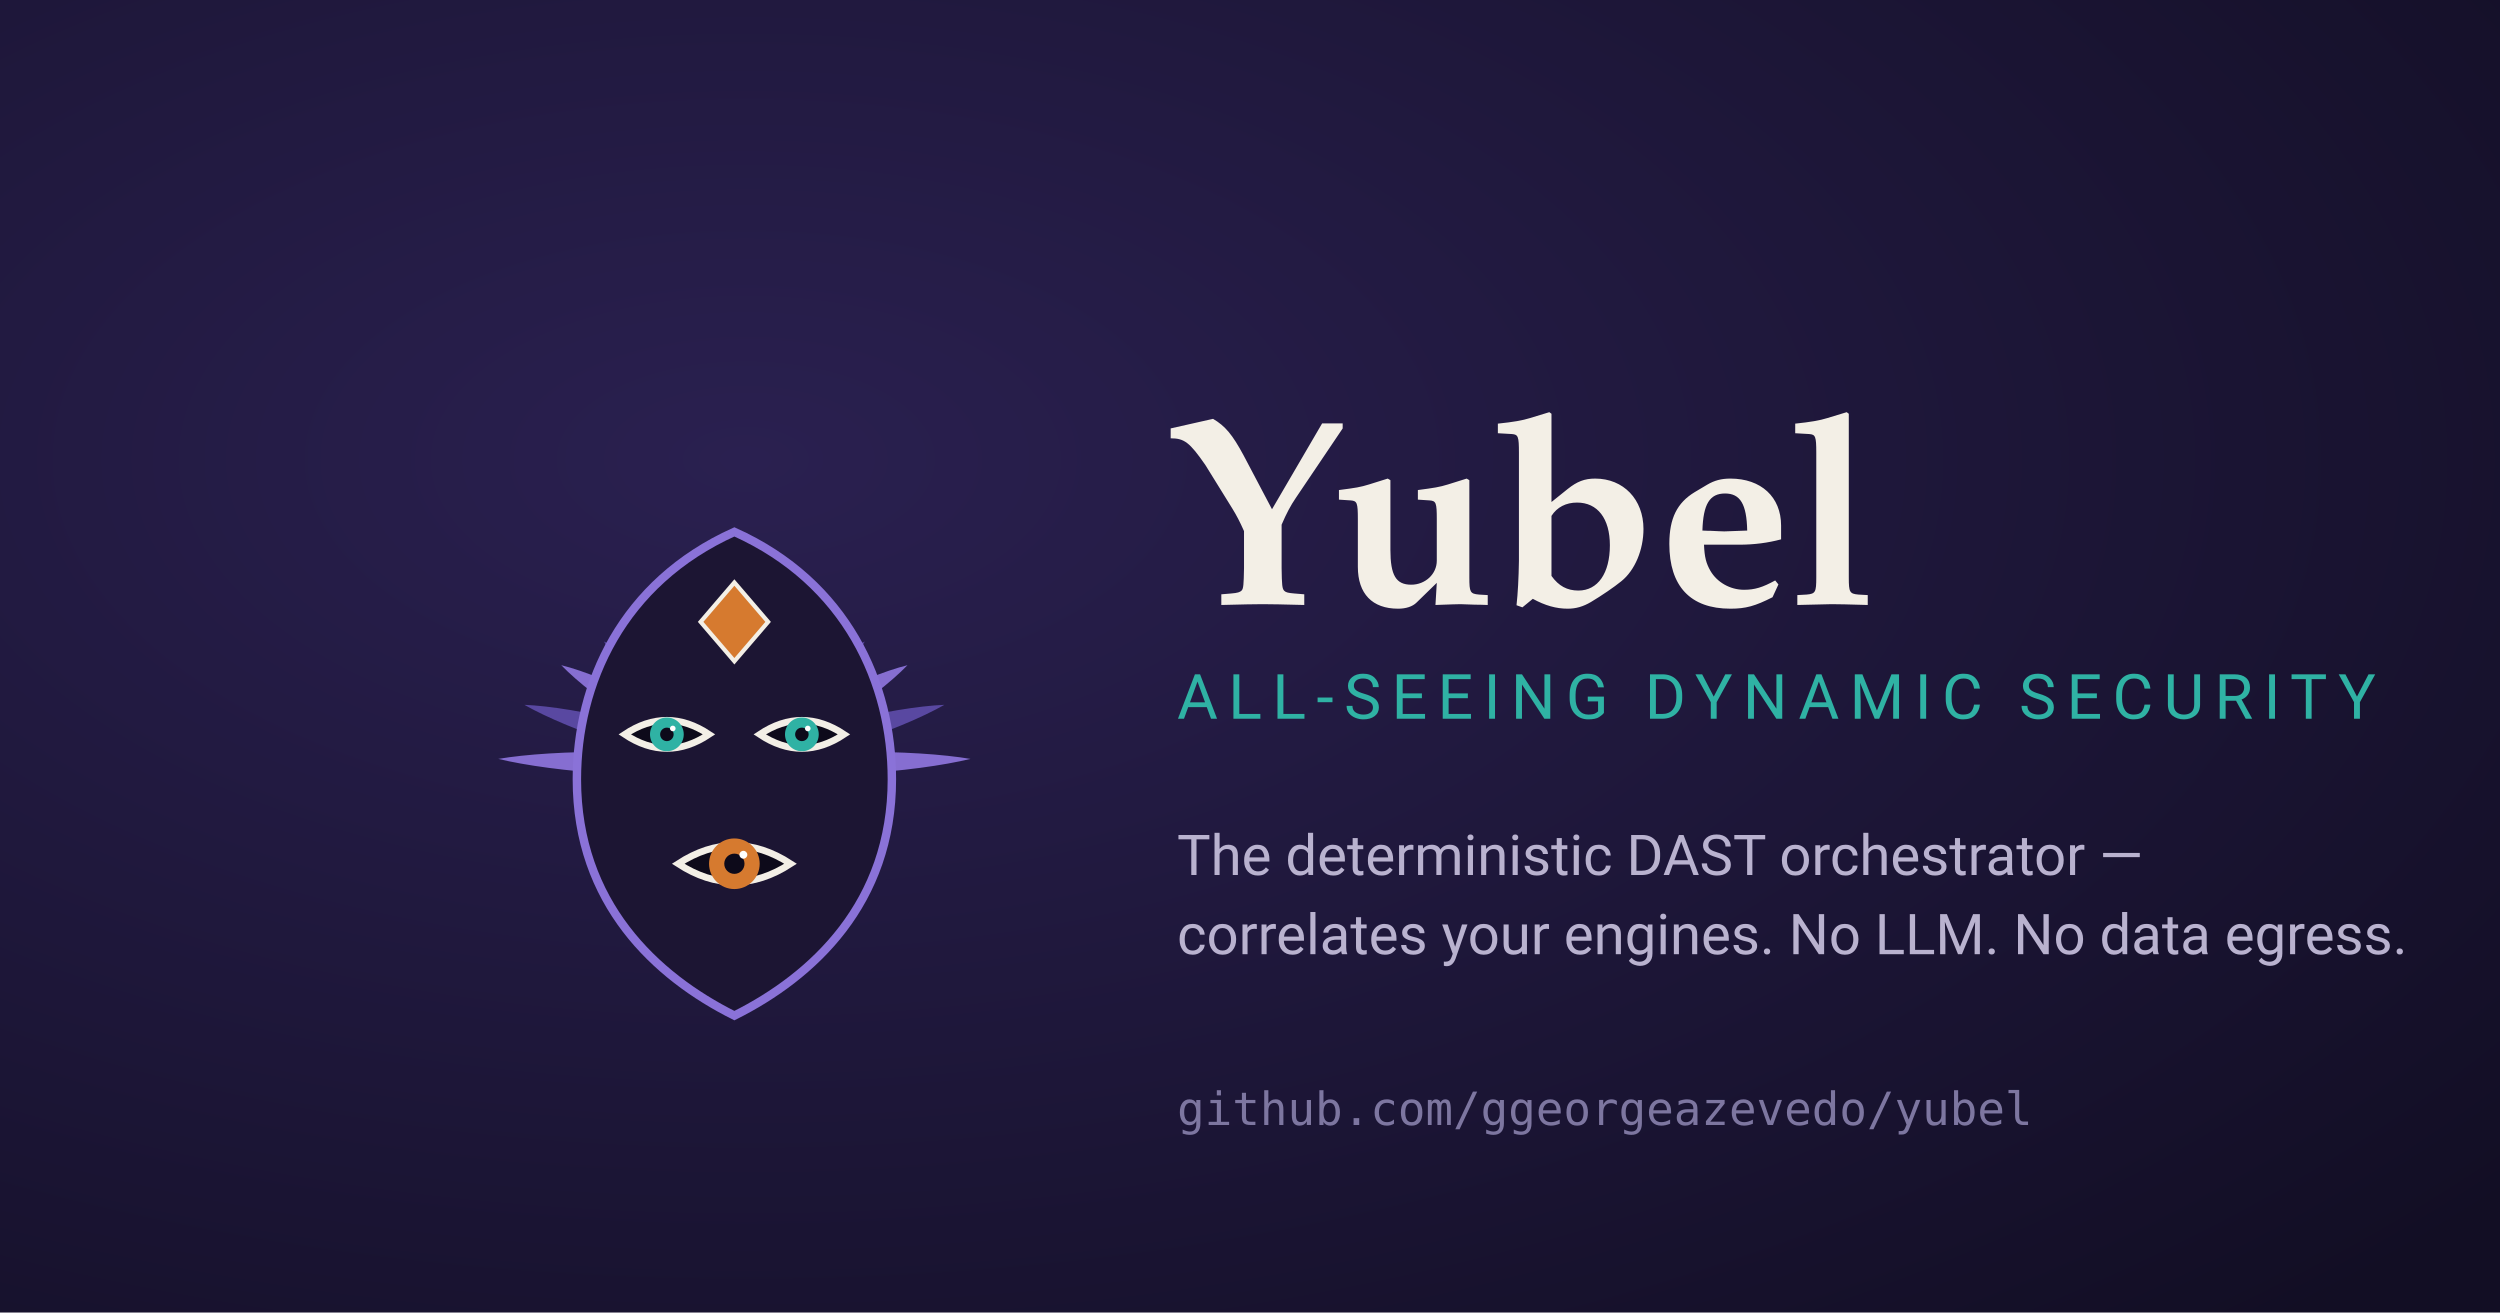
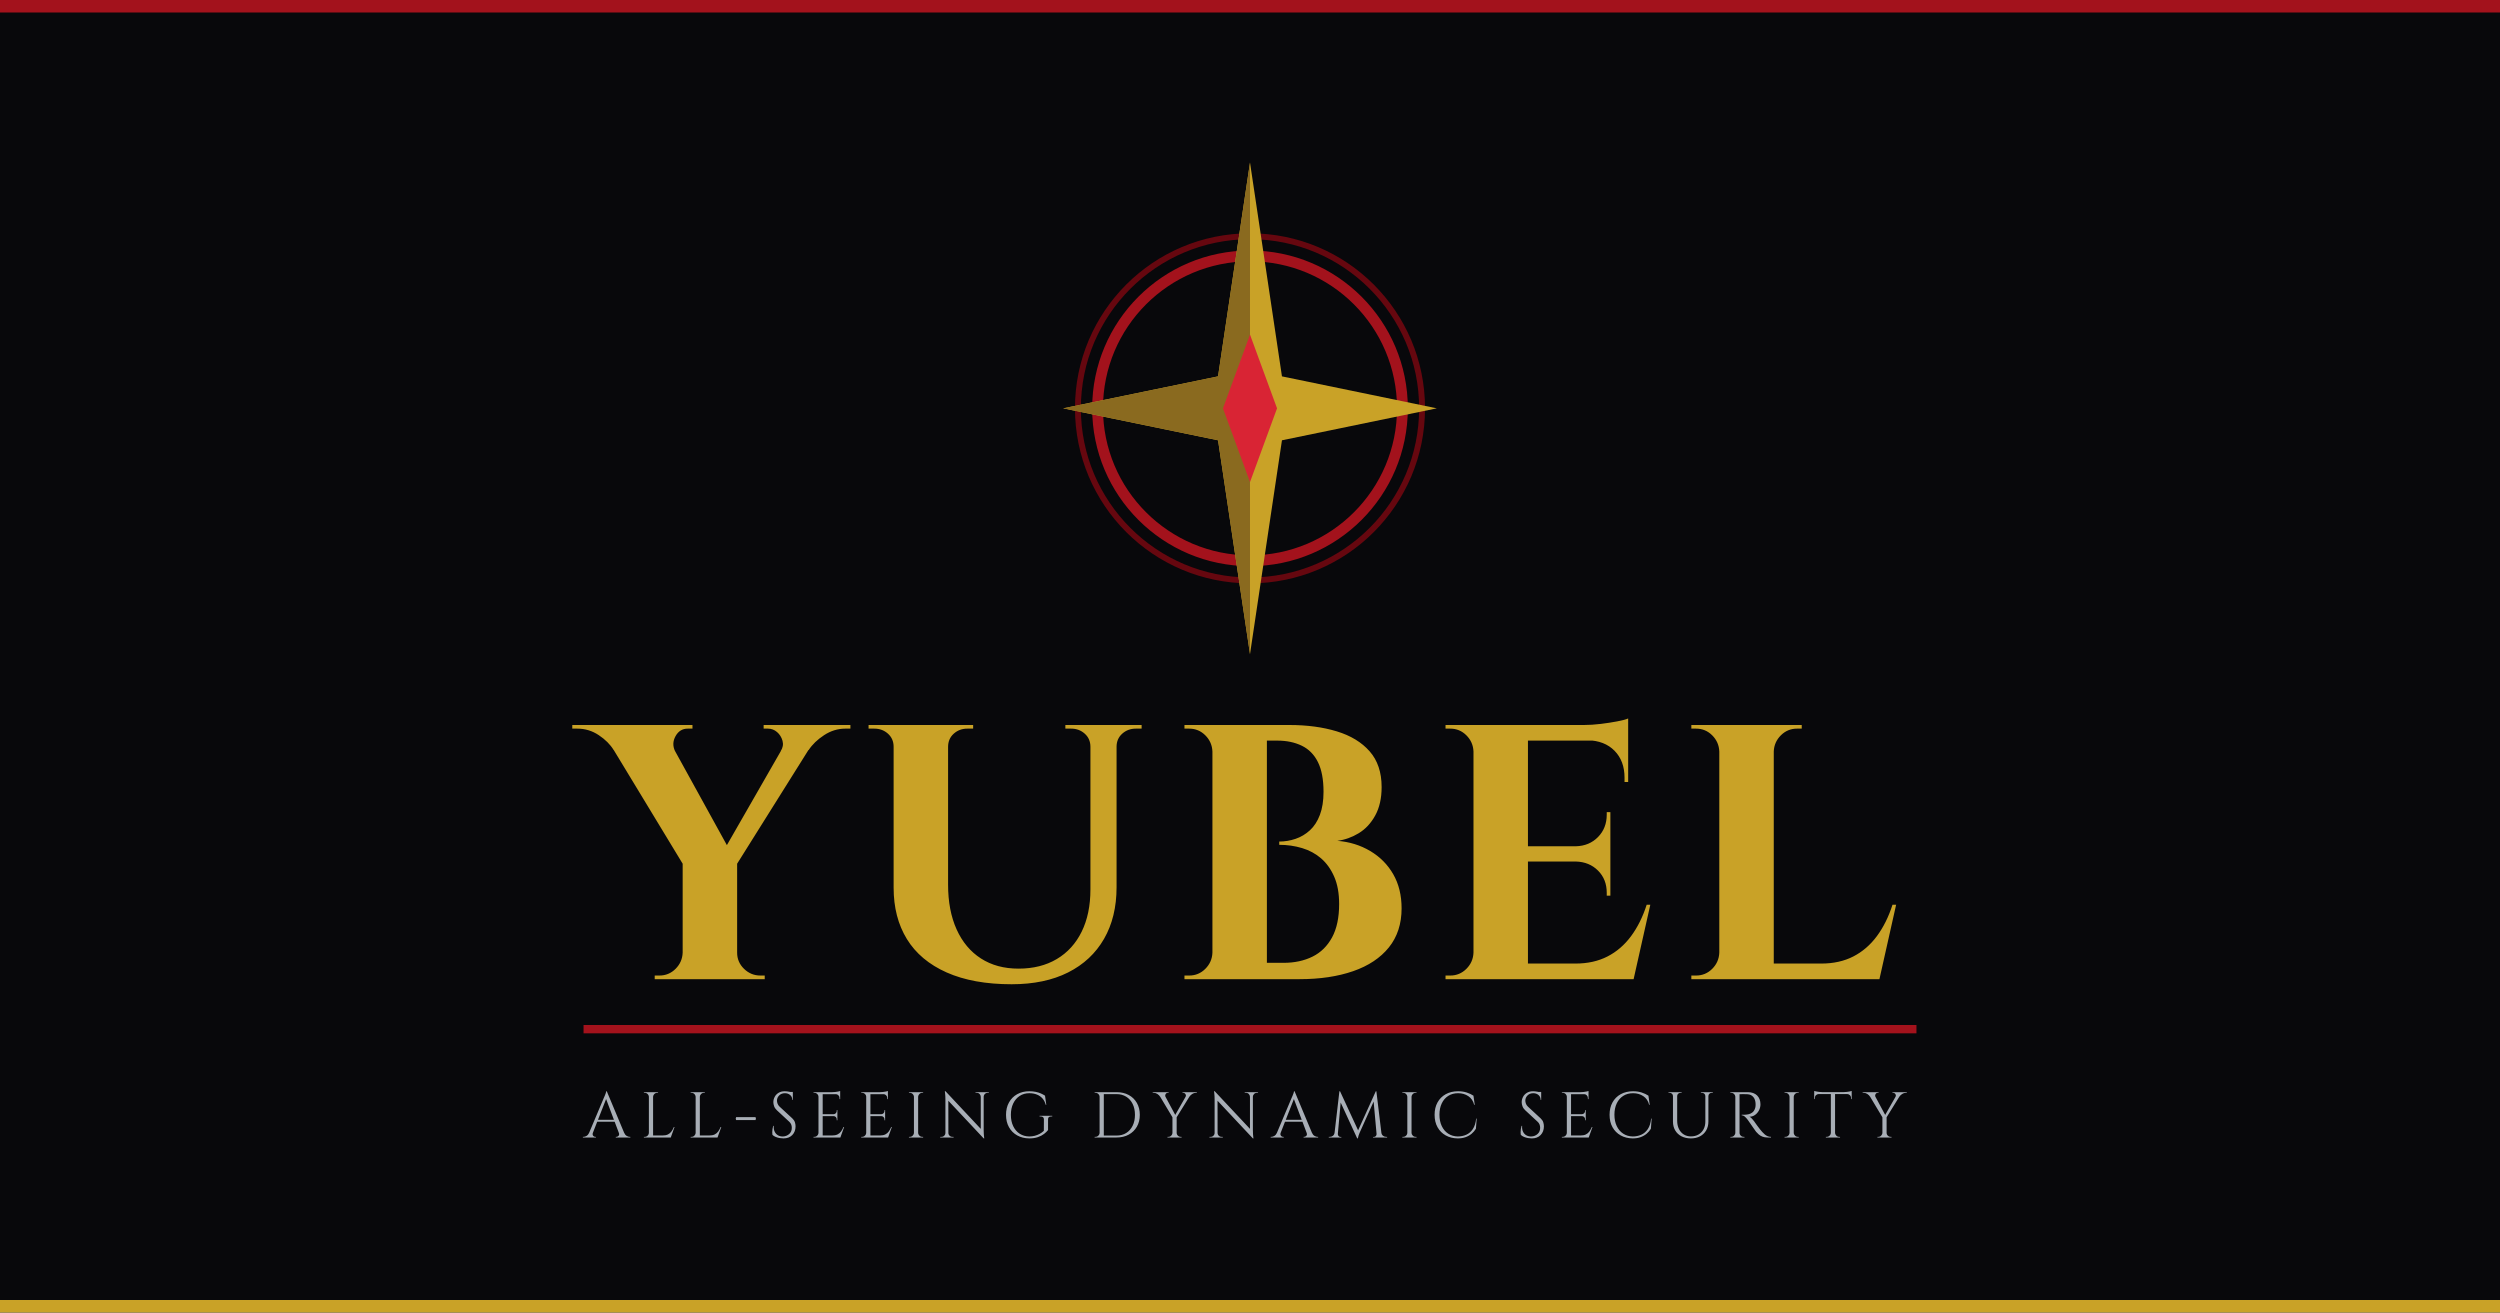
<svg xmlns="http://www.w3.org/2000/svg" viewBox="0 0 1200 630" role="img" aria-label="Yubel">
-   <defs>
-     <radialGradient id="bg" cx="30%" cy="35%" r="90%">
-       <stop offset="0%" stop-color="#2a2050" />
-       <stop offset="100%" stop-color="#120e24" />
-     </radialGradient>
-   </defs>
-   <rect width="1200" height="630" fill="url(#bg)" />
-   <g transform="translate(150,150) scale(1.35)">
-     <g transform="translate(150.0,168.0) rotate(-18.0)">
-       <path d="M0 0 C -9.0 -18.9, -5.4 -43.2, 0 -54.0 C 5.4 -43.2, 9.0 -18.9, 0 0 Z" fill="#5b4aa6" opacity="0.95" />
-     </g>
-     <g transform="translate(152.0,166.8) rotate(-32.0)">
-       <path d="M0 0 C -8.5 -21.7, -5.1 -49.6, 0 -62.0 C 5.1 -49.6, 8.5 -21.7, 0 0 Z" fill="#8a72d8" opacity="0.95" />
-     </g>
-     <g transform="translate(154.0,165.6) rotate(-46.0)">
-       <path d="M0 0 C -8.0 -24.5, -4.8 -56.0, 0 -70.0 C 4.8 -56.0, 8.0 -24.5, 0 0 Z" fill="#5b4aa6" opacity="0.95" />
-     </g>
-     <g transform="translate(156.0,164.4) rotate(-60.0)">
-       <path d="M0 0 C -7.5 -27.3, -4.5 -62.4, 0 -78.0 C 4.5 -62.4, 7.5 -27.3, 0 0 Z" fill="#8a72d8" opacity="0.95" />
-     </g>
-     <g transform="translate(158.0,163.2) rotate(-74.0)">
-       <path d="M0 0 C -7.0 -30.1, -4.2 -68.8, 0 -86.0 C 4.2 -68.8, 7.0 -30.1, 0 0 Z" fill="#5b4aa6" opacity="0.95" />
-     </g>
-     <g transform="translate(160.0,162.0) rotate(-88.0)">
-       <path d="M0 0 C -6.5 -32.9, -3.9 -75.2, 0 -94.0 C 3.9 -75.2, 6.5 -32.9, 0 0 Z" fill="#8a72d8" opacity="0.95" />
-     </g>
-     <g transform="translate(150.0,168.0) rotate(18.0)">
-       <path d="M0 0 C -9.0 -18.9, -5.4 -43.2, 0 -54.0 C 5.4 -43.2, 9.0 -18.9, 0 0 Z" fill="#5b4aa6" opacity="0.95" />
-     </g>
-     <g transform="translate(148.0,166.8) rotate(32.0)">
-       <path d="M0 0 C -8.5 -21.7, -5.1 -49.6, 0 -62.0 C 5.1 -49.6, 8.5 -21.7, 0 0 Z" fill="#8a72d8" opacity="0.95" />
-     </g>
-     <g transform="translate(146.0,165.6) rotate(46.0)">
-       <path d="M0 0 C -8.0 -24.5, -4.8 -56.0, 0 -70.0 C 4.8 -56.0, 8.0 -24.5, 0 0 Z" fill="#5b4aa6" opacity="0.95" />
-     </g>
-     <g transform="translate(144.0,164.4) rotate(60.0)">
-       <path d="M0 0 C -7.5 -27.3, -4.5 -62.4, 0 -78.0 C 4.5 -62.4, 7.5 -27.3, 0 0 Z" fill="#8a72d8" opacity="0.95" />
-     </g>
-     <g transform="translate(142.0,163.2) rotate(74.0)">
-       <path d="M0 0 C -7.0 -30.1, -4.2 -68.8, 0 -86.0 C 4.2 -68.8, 7.0 -30.1, 0 0 Z" fill="#5b4aa6" opacity="0.95" />
-     </g>
-     <g transform="translate(140.0,162.0) rotate(88.0)">
-       <path d="M0 0 C -6.5 -32.9, -3.9 -75.2, 0 -94.0 C 3.9 -75.2, 6.5 -32.9, 0 0 Z" fill="#8a72d8" opacity="0.95" />
-     </g>
-     <path d="M150 78 C 190 96, 206 132, 206 166 C 206 210, 178 236, 150 250 C 122 236, 94 210, 94 166 C 94 132, 110 96, 150 78 Z" fill="#1c1533" stroke="#8a72d8" stroke-width="3" />
-     <path d="M150 96 l12 14 -12 14 -12 -14 Z" fill="#d67a2f" stroke="#f3efe6" stroke-width="1.5" />
-     <path d="M111.0 150.0 Q126.0 140.0 141.0 150.0 Q126.0 160.0 111.0 150.0 Z" fill="#0d0a1a" stroke="#f3efe6" stroke-width="2.4" />
-     <circle cx="126.0" cy="150.0" r="6.0" fill="#2fb2a4" />
-     <circle cx="126.0" cy="150.0" r="2.4" fill="#0d0a1a" />
-     <circle cx="128.1" cy="147.9" r="1.0" fill="#fff" />
-     <path d="M159.0 150.0 Q174.0 140.0 189.0 150.0 Q174.0 160.0 159.0 150.0 Z" fill="#0d0a1a" stroke="#f3efe6" stroke-width="2.4" />
-     <circle cx="174.0" cy="150.0" r="6.0" fill="#2fb2a4" />
-     <circle cx="174.0" cy="150.0" r="2.4" fill="#0d0a1a" />
-     <circle cx="176.1" cy="147.9" r="1.0" fill="#fff" />
-     <path d="M130.0 196.0 Q150.0 183.0 170.0 196.0 Q150.0 209.0 130.0 196.0 Z" fill="#0d0a1a" stroke="#f3efe6" stroke-width="2.4" />
-     <circle cx="150.0" cy="196.0" r="9.0" fill="#d67a2f" />
-     <circle cx="150.0" cy="196.0" r="3.6" fill="#0d0a1a" />
-     <circle cx="153.2" cy="192.8" r="1.4" fill="#fff" />
+   <rect width="1200" height="630" fill="#08080b" />
+   <rect x="0" y="0" width="1200" height="6" fill="#a3121c" />
+   <rect x="0" y="624" width="1200" height="6" fill="#c9a227" />
+   <circle cx="600" cy="196" r="73.16" fill="none" stroke="#a3121c" stroke-width="5.19" />
+   <circle cx="600" cy="196" r="82.60" fill="none" stroke="#66070f" stroke-width="2.83" />
+   <path d="M600 78.0 L615.34 180.66 L689.68 196 L615.34 211.34 L600 314.0 L584.66 211.34 L510.32 196 L584.66 180.66 Z" fill="#c9a227" />
+   <path d="M600 78.0 L584.66 180.66 L510.32 196 L584.66 211.34 L600 314.0 Z" fill="#8a6a1f" />
+   <path d="M600 160.6 L612.98 196 L600 231.4 L587.02 196 Z" fill="#d92434" />
+   <g transform="translate(280.0986,470) scale(0.174286)">
+     <path d="M213.0 -699 418.0 -327 276.0 -313 42.0 -699ZM423.0 -322V0H273.0V-322ZM584.0 -699H662.0L413.0 -302L362.0 -312ZM543.0 -628Q552.0 -642 548.0 -656.5Q544.0 -671 533.0 -680.5Q522.0 -690 508.0 -690Q508.0 -690 502.0 -690.0Q496.0 -690 496.0 -690V-700H735.0V-690H721.0Q690.0 -690 662.5 -672.0Q635.0 -654 620.0 -631ZM252.0 -628 83.0 -631Q69.0 -654 42.0 -672.0Q15.0 -690 -17.0 -690H-31.0V-700H300.0V-690Q300.0 -690 293.5 -690.0Q287.0 -690 287.0 -690Q265.0 -690 253.5 -669.5Q242.0 -649 252.0 -628ZM276.0 -73V0H196.0V-10Q196.0 -10 202.0 -10.0Q208.0 -10 209.0 -10Q235.0 -10 253.5 -28.5Q272.0 -47 273.0 -73ZM420.0 -73H423.0Q423.0 -47 442.0 -28.5Q461.0 -10 487.0 -10Q487.0 -10 493.0 -10.0Q499.0 -10 499.0 -10V0H420.0ZM1004.0 -700V-260Q1004.0 -189 1027.5 -137.0Q1051.0 -85 1094.5 -57.0Q1138.0 -29 1198.0 -29Q1259.0 -29 1303.5 -55.5Q1348.0 -82 1372.0 -131.0Q1396.0 -180 1396.0 -247V-700H1468.0V-253Q1468.0 -171 1433.5 -111.0Q1399.0 -51 1334.5 -18.5Q1270.0 14 1179.0 14Q1073.0 14 1000.0 -18.5Q927.0 -51 890.5 -110.5Q854.0 -170 854.0 -252V-700ZM857.0 -700V-640H854.0Q854.0 -662 838.5 -676.0Q823.0 -690 801.0 -690Q801.0 -690 793.0 -690.0Q785.0 -690 785.0 -690V-700ZM1073.0 -700V-690Q1073.0 -690 1065.0 -690.0Q1057.0 -690 1057.0 -690Q1035.0 -690 1019.5 -676.0Q1004.0 -662 1004.0 -640H1002.0V-700ZM1399.0 -700V-640H1396.0Q1396.0 -662 1380.5 -676.0Q1365.0 -690 1343.0 -690Q1343.0 -690 1335.0 -690.0Q1327.0 -690 1327.0 -690V-700ZM1537.0 -700V-690Q1537.0 -690 1529.0 -690.0Q1521.0 -690 1521.0 -690Q1499.0 -690 1483.5 -676.0Q1468.0 -662 1468.0 -640H1466.0V-700ZM1771.0 -700H1944.0Q2017.0 -700 2074.5 -682.5Q2132.0 -665 2165.0 -627.5Q2198.0 -590 2198.0 -529Q2198.0 -483 2180.5 -451.0Q2163.0 -419 2135.0 -402.0Q2107.0 -385 2076.0 -381Q2126.0 -377 2166.5 -353.0Q2207.0 -329 2230.0 -289.0Q2253.0 -249 2253.0 -195Q2253.0 -131 2218.0 -87.5Q2183.0 -44 2119.5 -22.0Q2056.0 0 1972.0 0H1873.0Q1873.0 0 1873.5 -11.5Q1874.0 -23 1874.0 -34.0Q1874.0 -45 1874.0 -45H1928.0Q1973.0 -45 2007.5 -62.0Q2042.0 -79 2061.5 -115.0Q2081.0 -151 2081.0 -207Q2081.0 -251 2067.5 -282.0Q2054.0 -313 2031.5 -332.5Q2009.0 -352 1979.0 -361.0Q1949.0 -370 1916.0 -370V-379Q1939.0 -379 1961.0 -386.5Q1983.0 -394 2000.5 -410.0Q2018.0 -426 2028.0 -452.5Q2038.0 -479 2038.0 -516Q2038.0 -567 2022.5 -598.0Q2007.0 -629 1978.0 -643.0Q1949.0 -657 1911.0 -657H1781.0Q1781.0 -658 1778.5 -668.5Q1776.0 -679 1773.5 -689.5Q1771.0 -700 1771.0 -700ZM1882.0 -700V0H1732.0V-700ZM1735.0 -73V0H1655.0V-10Q1657.0 -10 1662.0 -10.0Q1667.0 -10 1668.0 -10Q1694.0 -10 1712.5 -28.5Q1731.0 -47 1732.0 -73ZM1735.0 -627H1732.0Q1731.0 -653 1712.5 -671.5Q1694.0 -690 1668.0 -690Q1667.0 -690 1662.0 -690.0Q1657.0 -690 1655.0 -690V-700H1735.0ZM2601.0 -700V0H2451.0V-700ZM2865.0 -43 2889.0 0H2598.0V-43ZM2828.0 -366V-324H2598.0V-366ZM2877.0 -700V-657H2598.0V-700ZM2938.0 -205 2892.0 0H2696.0L2732.0 -43Q2782.0 -43 2820.0 -62.5Q2858.0 -82 2885.0 -118.5Q2912.0 -155 2928.0 -205ZM2828.0 -326V-230H2818.0V-238Q2818.0 -275 2794.0 -299.0Q2770.0 -323 2733.0 -324V-326ZM2828.0 -460V-364H2733.0V-366Q2770.0 -367 2794.0 -391.5Q2818.0 -416 2818.0 -453V-460ZM2877.0 -660V-543H2867.0V-555Q2867.0 -601 2839.5 -629.0Q2812.0 -657 2765.0 -658V-660ZM2877.0 -718V-689L2755.0 -700Q2777.0 -700 2801.5 -703.0Q2826.0 -706 2847.0 -710.0Q2868.0 -714 2877.0 -718ZM2454.0 -73V0H2374.0V-10Q2374.0 -10 2380.5 -10.0Q2387.0 -10 2387.0 -10Q2413.0 -10 2431.5 -28.5Q2450.0 -47 2451.0 -73ZM2454.0 -627H2451.0Q2450.0 -653 2431.5 -671.5Q2413.0 -690 2387.0 -690Q2387.0 -690 2380.5 -690.0Q2374.0 -690 2374.0 -690V-700H2454.0ZM3278.0 -700V0H3128.0V-700ZM3542.0 -43 3566.0 0H3275.0V-43ZM3615.0 -205 3569.0 0H3373.0L3409.0 -43Q3459.0 -43 3497.0 -62.5Q3535.0 -82 3562.0 -118.5Q3589.0 -155 3605.0 -205ZM3131.0 -73V0H3051.0V-10Q3051.0 -10 3057.5 -10.0Q3064.0 -10 3064.0 -10Q3090.0 -10 3108.5 -28.5Q3127.0 -47 3128.0 -73ZM3131.0 -627H3128.0Q3127.0 -653 3108.5 -671.5Q3090.0 -690 3064.0 -690Q3064.0 -690 3057.5 -690.0Q3051.0 -690 3051.0 -690V-700H3131.0ZM3275.0 -627V-700H3355.0V-690Q3354.0 -690 3348.0 -690.0Q3342.0 -690 3342.0 -690Q3316.0 -690 3297.5 -671.5Q3279.0 -653 3278.0 -627Z" fill="#c9a227" />
  </g>
-   <text x="560" y="290" font-family="Iowan Old Style, Palatino, Georgia, serif" font-size="128" font-weight="700" fill="#f3efe6">Yubel</text>
-   <text x="565" y="345" font-family="-apple-system,Segoe UI,Roboto,sans-serif" font-size="30" letter-spacing="5" fill="#2fb2a4">ALL-SEEING DYNAMIC SECURITY</text>
-   <text x="565" y="420" font-family="-apple-system,Segoe UI,Roboto,sans-serif" font-size="27" fill="#b9b2cf">The deterministic DAST orchestrator —</text>
-   <text x="565" y="458" font-family="-apple-system,Segoe UI,Roboto,sans-serif" font-size="27" fill="#b9b2cf">correlates your engines. No LLM. No data egress.</text>
-   <text x="565" y="540" font-family="ui-monospace,Menlo,monospace" font-size="22" fill="#7d76a0">github.com/ggeorgeazevedo/yubel</text>
+   <rect x="280.1" y="492" width="639.8" height="4" fill="#a3121c" />
+   <g transform="translate(280.0986,546) scale(0.031084)">
+     <path d="M359.0 -714 655.0 -6H570.0L339.0 -619ZM144.0 -73Q137.0 -53 142.0 -39.0Q147.0 -25 158.5 -17.5Q170.0 -10 182.0 -10H191.0V0H-10.0V-10Q-10.0 -10 -5.5 -10.0Q-1.0 -10 -1.0 -10Q22.0 -10 46.5 -24.5Q71.0 -39 87.0 -73ZM359.0 -714 368.0 -644 117.0 -3H57.0L313.0 -611Q313.0 -611 318.5 -623.5Q324.0 -636 331.5 -654.0Q339.0 -672 344.5 -689.0Q350.0 -706 350.0 -714ZM500.0 -273V-243H187.0V-273ZM545.0 -73H627.0Q642.0 -39 667.0 -24.5Q692.0 -10 715.0 -10Q715.0 -10 719.0 -10.0Q723.0 -10 723.0 -10V0H498.0V-10H507.0Q526.0 -10 541.0 -26.5Q556.0 -43 545.0 -73ZM1074.0 -700V0H1009.0V-700ZM1344.0 -31V0H1071.0V-31ZM1405.0 -162 1347.0 0H1181.0L1217.0 -31Q1270.0 -31 1303.5 -47.5Q1337.0 -64 1358.0 -94.0Q1379.0 -124 1395.0 -162ZM1012.0 -73V0H932.0V-10Q932.0 -10 938.5 -10.0Q945.0 -10 945.0 -10Q971.0 -10 989.5 -28.5Q1008.0 -47 1009.0 -73ZM1012.0 -627H1009.0Q1008.0 -653 989.5 -671.5Q971.0 -690 945.0 -690Q945.0 -690 938.5 -690.0Q932.0 -690 932.0 -690V-700H1012.0ZM1071.0 -627V-700H1151.0V-690Q1150.0 -690 1144.0 -690.0Q1138.0 -690 1138.0 -690Q1112.0 -690 1093.5 -671.5Q1075.0 -653 1074.0 -627ZM1796.0 -700V0H1731.0V-700ZM2066.0 -31V0H1793.0V-31ZM2127.0 -162 2069.0 0H1903.0L1939.0 -31Q1992.0 -31 2025.5 -47.5Q2059.0 -64 2080.0 -94.0Q2101.0 -124 2117.0 -162ZM1734.0 -73V0H1654.0V-10Q1654.0 -10 1660.5 -10.0Q1667.0 -10 1667.0 -10Q1693.0 -10 1711.5 -28.5Q1730.0 -47 1731.0 -73ZM1734.0 -627H1731.0Q1730.0 -653 1711.5 -671.5Q1693.0 -690 1667.0 -690Q1667.0 -690 1660.5 -690.0Q1654.0 -690 1654.0 -690V-700H1734.0ZM1793.0 -627V-700H1873.0V-690Q1872.0 -690 1866.0 -690.0Q1860.0 -690 1860.0 -690Q1834.0 -690 1815.5 -671.5Q1797.0 -653 1796.0 -627ZM2356.0 -314H2656.0L2662.0 -292L2656.0 -269H2356.0L2350.0 -292ZM3107.0 -714Q3123.0 -714 3141.5 -712.0Q3160.0 -710 3177.5 -706.5Q3195.0 -703 3209.5 -699.5Q3224.0 -696 3232.0 -692V-581H3223.0Q3223.0 -629 3190.0 -656.5Q3157.0 -684 3110.0 -684Q3055.0 -684 3021.0 -649.5Q2987.0 -615 2987.0 -569Q2987.0 -550 2995.5 -524.5Q3004.0 -499 3027.0 -477L3224.0 -295Q3254.0 -267 3264.0 -235.0Q3274.0 -203 3274.0 -173Q3274.0 -90 3223.5 -38.0Q3173.0 14 3087.0 14Q3063.0 14 3030.5 9.0Q2998.0 4 2967.5 -8.5Q2937.0 -21 2917.0 -41Q2914.0 -57 2914.0 -81.0Q2914.0 -105 2918.0 -131.5Q2922.0 -158 2929.0 -180H2938.0Q2933.0 -129 2951.0 -91.0Q2969.0 -53 3003.5 -33.5Q3038.0 -14 3082.0 -16Q3137.0 -19 3176.5 -54.5Q3216.0 -90 3216.0 -150Q3216.0 -179 3206.0 -202.5Q3196.0 -226 3177.0 -243L2985.0 -421Q2955.0 -449 2943.0 -482.5Q2931.0 -516 2931.0 -545Q2931.0 -587 2951.0 -626.0Q2971.0 -665 3010.5 -689.5Q3050.0 -714 3107.0 -714ZM3232.0 -704V-683H3156.0V-704ZM3693.0 -700V0H3628.0V-700ZM3963.0 -31V0H3690.0V-31ZM3920.0 -360V-330H3690.0V-360ZM3963.0 -700V-669H3690.0V-700ZM4024.0 -162 3966.0 0H3800.0L3836.0 -31Q3889.0 -31 3922.5 -47.5Q3956.0 -64 3977.0 -94.0Q3998.0 -124 4014.0 -162ZM3920.0 -332V-266H3910.0V-281Q3910.0 -301 3896.0 -315.5Q3882.0 -330 3862.0 -330V-332ZM3920.0 -424V-358H3862.0V-360Q3882.0 -361 3896.0 -375.5Q3910.0 -390 3910.0 -410V-424ZM3963.0 -672V-592H3953.0V-610Q3953.0 -634 3936.0 -651.5Q3919.0 -669 3894.0 -670V-672ZM3963.0 -718V-689L3841.0 -700Q3863.0 -700 3887.5 -703.0Q3912.0 -706 3933.0 -710.0Q3954.0 -714 3963.0 -718ZM3631.0 -73V0H3551.0V-10Q3551.0 -10 3557.5 -10.0Q3564.0 -10 3564.0 -10Q3590.0 -10 3608.5 -28.5Q3627.0 -47 3628.0 -73ZM3631.0 -627H3628.0Q3628.0 -653 3609.0 -671.5Q3590.0 -690 3564.0 -690Q3564.0 -690 3558.0 -690.0Q3552.0 -690 3552.0 -690L3551.0 -700H3631.0ZM4430.0 -700V0H4365.0V-700ZM4700.0 -31V0H4427.0V-31ZM4657.0 -360V-330H4427.0V-360ZM4700.0 -700V-669H4427.0V-700ZM4761.0 -162 4703.0 0H4537.0L4573.0 -31Q4626.0 -31 4659.5 -47.5Q4693.0 -64 4714.0 -94.0Q4735.0 -124 4751.0 -162ZM4657.0 -332V-266H4647.0V-281Q4647.0 -301 4633.0 -315.5Q4619.0 -330 4599.0 -330V-332ZM4657.0 -424V-358H4599.0V-360Q4619.0 -361 4633.0 -375.5Q4647.0 -390 4647.0 -410V-424ZM4700.0 -672V-592H4690.0V-610Q4690.0 -634 4673.0 -651.5Q4656.0 -669 4631.0 -670V-672ZM4700.0 -718V-689L4578.0 -700Q4600.0 -700 4624.5 -703.0Q4649.0 -706 4670.0 -710.0Q4691.0 -714 4700.0 -718ZM4368.0 -73V0H4288.0V-10Q4288.0 -10 4294.5 -10.0Q4301.0 -10 4301.0 -10Q4327.0 -10 4345.5 -28.5Q4364.0 -47 4365.0 -73ZM4368.0 -627H4365.0Q4365.0 -653 4346.0 -671.5Q4327.0 -690 4301.0 -690Q4301.0 -690 4295.0 -690.0Q4289.0 -690 4289.0 -690L4288.0 -700H4368.0ZM5167.0 -700V0H5102.0V-700ZM5105.0 -73V0H5025.0V-10Q5025.0 -10 5031.5 -10.0Q5038.0 -10 5038.0 -10Q5064.0 -10 5082.5 -28.5Q5101.0 -47 5102.0 -73ZM5105.0 -627H5102.0Q5101.0 -653 5082.5 -671.5Q5064.0 -690 5038.0 -690Q5038.0 -690 5031.5 -690.0Q5025.0 -690 5025.0 -690V-700H5105.0ZM5164.0 -73H5167.0Q5168.0 -47 5186.5 -28.5Q5205.0 -10 5231.0 -10Q5231.0 -10 5237.0 -10.0Q5243.0 -10 5244.0 -10V0H5164.0ZM5164.0 -627V-700H5244.0V-690Q5243.0 -690 5237.0 -690.0Q5231.0 -690 5231.0 -690Q5205.0 -690 5186.5 -671.5Q5168.0 -653 5167.0 -627ZM5589.0 -715 6170.0 -95 6179.0 14 5598.0 -605ZM5591.0 -71V0H5508.0V-10Q5508.0 -10 5517.0 -10.0Q5526.0 -10 5527.0 -10Q5552.0 -10 5570.0 -28.0Q5588.0 -46 5588.0 -71ZM5634.0 -71Q5634.0 -46 5652.0 -28.0Q5670.0 -10 5695.0 -10Q5696.0 -10 5705.0 -10.0Q5714.0 -10 5714.0 -10V0H5631.0V-71ZM5589.0 -715 5633.0 -659 5634.0 0H5588.0V-590Q5588.0 -641 5583.5 -678.0Q5579.0 -715 5579.0 -715ZM6179.0 -700V-114Q6179.0 -82 6181.0 -52.5Q6183.0 -23 6185.5 -4.5Q6188.0 14 6188.0 14H6179.0L6134.0 -39V-700ZM6259.0 -700V-690Q6259.0 -690 6250.0 -690.0Q6241.0 -690 6241.0 -690Q6216.0 -690 6198.0 -672.5Q6180.0 -655 6179.0 -629H6176.0V-700ZM6053.0 -700H6136.0V-629H6134.0Q6133.0 -655 6115.5 -672.5Q6098.0 -690 6072.0 -690Q6072.0 -690 6063.0 -690.0Q6054.0 -690 6053.0 -690ZM7173.0 -280V-115Q7150.0 -85 7111.0 -55.0Q7072.0 -25 7015.5 -5.5Q6959.0 14 6883.0 14Q6777.0 13 6696.0 -32.5Q6615.0 -78 6569.5 -159.5Q6524.0 -241 6524.0 -350Q6524.0 -459 6569.5 -541.0Q6615.0 -623 6696.0 -668.5Q6777.0 -714 6883.0 -714Q6938.0 -714 6982.0 -705.0Q7026.0 -696 7061.5 -680.5Q7097.0 -665 7126.0 -646L7146.0 -505H7137.0Q7122.0 -563 7087.5 -602.5Q7053.0 -642 7001.0 -663.0Q6949.0 -684 6883.0 -684Q6799.0 -684 6735.0 -642.0Q6671.0 -600 6635.0 -525.0Q6599.0 -450 6599.0 -350Q6599.0 -250 6635.0 -175.0Q6671.0 -100 6735.0 -58.5Q6799.0 -17 6883.0 -16Q6927.0 -16 6967.5 -26.5Q7008.0 -37 7044.0 -56.5Q7080.0 -76 7108.0 -103L7109.0 -280Q7109.0 -325 7058.0 -325H7042.0V-335H7238.0V-325H7223.0Q7171.0 -325 7173.0 -280ZM8231.0 -700Q8338.0 -700 8418.5 -656.5Q8499.0 -613 8544.5 -534.0Q8590.0 -455 8590.0 -350Q8590.0 -245 8544.5 -166.5Q8499.0 -88 8418.5 -44.0Q8338.0 0 8231.0 0H8017.0L8016.0 -30Q8016.0 -30 8037.5 -30.0Q8059.0 -30 8091.5 -30.0Q8124.0 -30 8156.0 -30.0Q8188.0 -30 8209.5 -30.0Q8231.0 -30 8231.0 -30Q8317.0 -30 8380.5 -70.0Q8444.0 -110 8479.5 -182.0Q8515.0 -254 8515.0 -350Q8515.0 -446 8479.5 -518.0Q8444.0 -590 8380.0 -630.0Q8316.0 -670 8231.0 -670Q8231.0 -670 8208.5 -670.0Q8186.0 -670 8152.5 -670.0Q8119.0 -670 8085.5 -670.0Q8052.0 -670 8029.0 -670.0Q8006.0 -670 8006.0 -670V-700ZM8034.0 -700V0H7969.0V-700ZM7972.0 -73V0H7892.0V-10Q7892.0 -10 7898.5 -10.0Q7905.0 -10 7905.0 -10Q7931.0 -10 7949.5 -28.5Q7968.0 -47 7969.0 -73ZM7972.0 -627H7969.0Q7969.0 -653 7950.0 -671.5Q7931.0 -690 7905.0 -690Q7905.0 -690 7899.0 -690.0Q7893.0 -690 7893.0 -690L7892.0 -700H7972.0ZM8949.0 -699 9145.0 -334 9102.0 -299 8863.0 -699ZM9159.0 -322V0H9094.0V-322ZM9337.0 -699H9398.0L9152.0 -301L9116.0 -312ZM9296.0 -628Q9305.0 -642 9301.0 -656.5Q9297.0 -671 9286.0 -680.5Q9275.0 -690 9261.0 -690Q9261.0 -690 9255.0 -690.0Q9249.0 -690 9249.0 -690V-700H9471.0V-690H9457.0Q9426.0 -690 9399.0 -672.0Q9372.0 -654 9356.0 -631ZM8987.0 -628 8903.0 -631Q8889.0 -654 8862.0 -672.0Q8835.0 -690 8803.0 -690H8789.0V-700H9035.0V-690Q9035.0 -690 9028.5 -690.0Q9022.0 -690 9022.0 -690Q9000.0 -690 8988.5 -669.5Q8977.0 -649 8987.0 -628ZM9096.0 -73V0H9017.0V-10Q9017.0 -10 9023.0 -10.0Q9029.0 -10 9030.0 -10Q9056.0 -10 9074.5 -28.5Q9093.0 -47 9094.0 -73ZM9156.0 -73H9159.0Q9159.0 -47 9178.0 -28.5Q9197.0 -10 9223.0 -10Q9223.0 -10 9229.0 -10.0Q9235.0 -10 9235.0 -10V0H9156.0ZM9746.0 -715 10327.0 -95 10336.0 14 9755.0 -605ZM9748.0 -71V0H9665.0V-10Q9665.0 -10 9674.0 -10.0Q9683.0 -10 9684.0 -10Q9709.0 -10 9727.0 -28.0Q9745.0 -46 9745.0 -71ZM9791.0 -71Q9791.0 -46 9809.0 -28.0Q9827.0 -10 9852.0 -10Q9853.0 -10 9862.0 -10.0Q9871.0 -10 9871.0 -10V0H9788.0V-71ZM9746.0 -715 9790.0 -659 9791.0 0H9745.0V-590Q9745.0 -641 9740.5 -678.0Q9736.0 -715 9736.0 -715ZM10336.0 -700V-114Q10336.0 -82 10338.0 -52.5Q10340.0 -23 10342.5 -4.5Q10345.0 14 10345.0 14H10336.0L10291.0 -39V-700ZM10416.0 -700V-690Q10416.0 -690 10407.0 -690.0Q10398.0 -690 10398.0 -690Q10373.0 -690 10355.0 -672.5Q10337.0 -655 10336.0 -629H10333.0V-700ZM10210.0 -700H10293.0V-629H10291.0Q10290.0 -655 10272.5 -672.5Q10255.0 -690 10229.0 -690Q10229.0 -690 10220.0 -690.0Q10211.0 -690 10210.0 -690ZM10980.0 -714 11276.0 -6H11191.0L10960.0 -619ZM10765.0 -73Q10758.0 -53 10763.0 -39.0Q10768.0 -25 10779.5 -17.5Q10791.0 -10 10803.0 -10H10812.0V0H10611.0V-10Q10611.0 -10 10615.5 -10.0Q10620.0 -10 10620.0 -10Q10643.0 -10 10667.5 -24.5Q10692.0 -39 10708.0 -73ZM10980.0 -714 10989.0 -644 10738.0 -3H10678.0L10934.0 -611Q10934.0 -611 10939.5 -623.5Q10945.0 -636 10952.5 -654.0Q10960.0 -672 10965.5 -689.0Q10971.0 -706 10971.0 -714ZM11121.0 -273V-243H10808.0V-273ZM11166.0 -73H11248.0Q11263.0 -39 11288.0 -24.5Q11313.0 -10 11336.0 -10Q11336.0 -10 11340.0 -10.0Q11344.0 -10 11344.0 -10V0H11119.0V-10H11128.0Q11147.0 -10 11162.0 -26.5Q11177.0 -43 11166.0 -73ZM12234.0 -714 12242.0 -647 11991.0 -88Q11991.0 -88 11983.5 -71.0Q11976.0 -54 11968.0 -30.5Q11960.0 -7 11957.0 14H11947.0L11933.0 -49ZM11619.0 -73V0H11508.0V-10Q11509.0 -10 11516.5 -10.0Q11524.0 -10 11524.0 -10Q11551.0 -10 11572.0 -26.5Q11593.0 -43 11597.0 -73ZM11648.0 -57Q11648.0 -56 11648.0 -55.0Q11648.0 -54 11648.0 -52Q11648.0 -36 11659.5 -22.5Q11671.0 -9 11687.0 -9H11702.0V0H11641.0V-57ZM11672.0 -714H11682.0L11702.0 -655L11643.0 0H11589.0ZM11682.0 -714 11970.0 -91 11947.0 14 11663.0 -602ZM12243.0 -714 12329.0 0H12251.0L12196.0 -606L12234.0 -714ZM12299.0 -73H12320.0Q12325.0 -43 12346.0 -26.5Q12367.0 -10 12393.0 -10Q12393.0 -10 12401.0 -10.0Q12409.0 -10 12409.0 -10V0H12299.0ZM12246.0 -57H12253.0V0H12192.0V-9H12207.0Q12224.0 -9 12235.0 -22.5Q12246.0 -36 12246.0 -52Q12246.0 -54 12246.0 -55.0Q12246.0 -56 12246.0 -57ZM12786.0 -700V0H12721.0V-700ZM12724.0 -73V0H12644.0V-10Q12644.0 -10 12650.5 -10.0Q12657.0 -10 12657.0 -10Q12683.0 -10 12701.5 -28.5Q12720.0 -47 12721.0 -73ZM12724.0 -627H12721.0Q12720.0 -653 12701.5 -671.5Q12683.0 -690 12657.0 -690Q12657.0 -690 12650.5 -690.0Q12644.0 -690 12644.0 -690V-700H12724.0ZM12783.0 -73H12786.0Q12787.0 -47 12805.5 -28.5Q12824.0 -10 12850.0 -10Q12850.0 -10 12856.0 -10.0Q12862.0 -10 12863.0 -10V0H12783.0ZM12783.0 -627V-700H12863.0V-690Q12862.0 -690 12856.0 -690.0Q12850.0 -690 12850.0 -690Q12824.0 -690 12805.5 -671.5Q12787.0 -653 12786.0 -627ZM13792.0 -292 13780.0 -135Q13754.0 -92 13714.5 -58.5Q13675.0 -25 13621.5 -5.5Q13568.0 14 13499.0 14Q13395.0 13 13314.0 -32.0Q13233.0 -77 13187.5 -158.5Q13142.0 -240 13142.0 -351Q13142.0 -460 13187.0 -541.5Q13232.0 -623 13313.5 -668.5Q13395.0 -714 13505.0 -714Q13579.0 -714 13638.5 -694.5Q13698.0 -675 13742.0 -646L13762.0 -505H13753.0Q13731.0 -593 13663.0 -638.5Q13595.0 -684 13505.0 -684Q13417.0 -684 13352.5 -642.5Q13288.0 -601 13252.5 -526.5Q13217.0 -452 13217.0 -352Q13217.0 -252 13252.5 -177.0Q13288.0 -102 13351.5 -60.0Q13415.0 -18 13499.0 -16Q13570.0 -16 13630.5 -42.5Q13691.0 -69 13732.0 -129.5Q13773.0 -190 13784.0 -292ZM14663.0 -714Q14679.0 -714 14697.5 -712.0Q14716.0 -710 14733.5 -706.5Q14751.0 -703 14765.5 -699.5Q14780.0 -696 14788.0 -692V-581H14779.0Q14779.0 -629 14746.0 -656.5Q14713.0 -684 14666.0 -684Q14611.0 -684 14577.0 -649.5Q14543.0 -615 14543.0 -569Q14543.0 -550 14551.5 -524.5Q14560.0 -499 14583.0 -477L14780.0 -295Q14810.0 -267 14820.0 -235.0Q14830.0 -203 14830.0 -173Q14830.0 -90 14779.5 -38.0Q14729.0 14 14643.0 14Q14619.0 14 14586.5 9.0Q14554.0 4 14523.5 -8.5Q14493.0 -21 14473.0 -41Q14470.0 -57 14470.0 -81.0Q14470.0 -105 14474.0 -131.5Q14478.0 -158 14485.0 -180H14494.0Q14489.0 -129 14507.0 -91.0Q14525.0 -53 14559.5 -33.5Q14594.0 -14 14638.0 -16Q14693.0 -19 14732.5 -54.5Q14772.0 -90 14772.0 -150Q14772.0 -179 14762.0 -202.5Q14752.0 -226 14733.0 -243L14541.0 -421Q14511.0 -449 14499.0 -482.5Q14487.0 -516 14487.0 -545Q14487.0 -587 14507.0 -626.0Q14527.0 -665 14566.5 -689.5Q14606.0 -714 14663.0 -714ZM14788.0 -704V-683H14712.0V-704ZM15249.0 -700V0H15184.0V-700ZM15519.0 -31V0H15246.0V-31ZM15476.0 -360V-330H15246.0V-360ZM15519.0 -700V-669H15246.0V-700ZM15580.0 -162 15522.0 0H15356.0L15392.0 -31Q15445.0 -31 15478.5 -47.5Q15512.0 -64 15533.0 -94.0Q15554.0 -124 15570.0 -162ZM15476.0 -332V-266H15466.0V-281Q15466.0 -301 15452.0 -315.5Q15438.0 -330 15418.0 -330V-332ZM15476.0 -424V-358H15418.0V-360Q15438.0 -361 15452.0 -375.5Q15466.0 -390 15466.0 -410V-424ZM15519.0 -672V-592H15509.0V-610Q15509.0 -634 15492.0 -651.5Q15475.0 -669 15450.0 -670V-672ZM15519.0 -718V-689L15397.0 -700Q15419.0 -700 15443.5 -703.0Q15468.0 -706 15489.0 -710.0Q15510.0 -714 15519.0 -718ZM15187.0 -73V0H15107.0V-10Q15107.0 -10 15113.5 -10.0Q15120.0 -10 15120.0 -10Q15146.0 -10 15164.5 -28.5Q15183.0 -47 15184.0 -73ZM15187.0 -627H15184.0Q15184.0 -653 15165.0 -671.5Q15146.0 -690 15120.0 -690Q15120.0 -690 15114.0 -690.0Q15108.0 -690 15108.0 -690L15107.0 -700H15187.0ZM16494.0 -292 16482.0 -135Q16456.0 -92 16416.5 -58.5Q16377.0 -25 16323.5 -5.5Q16270.0 14 16201.0 14Q16097.0 13 16016.0 -32.0Q15935.0 -77 15889.5 -158.5Q15844.0 -240 15844.0 -351Q15844.0 -460 15889.0 -541.5Q15934.0 -623 16015.5 -668.5Q16097.0 -714 16207.0 -714Q16281.0 -714 16340.5 -694.5Q16400.0 -675 16444.0 -646L16464.0 -505H16455.0Q16433.0 -593 16365.0 -638.5Q16297.0 -684 16207.0 -684Q16119.0 -684 16054.5 -642.5Q15990.0 -601 15954.5 -526.5Q15919.0 -452 15919.0 -352Q15919.0 -252 15954.5 -177.0Q15990.0 -102 16053.5 -60.0Q16117.0 -18 16201.0 -16Q16272.0 -16 16332.5 -42.5Q16393.0 -69 16434.0 -129.5Q16475.0 -190 16486.0 -292ZM16888.0 -700V-260Q16888.0 -188 16914.5 -133.0Q16941.0 -78 16989.0 -47.5Q17037.0 -17 17100.0 -17Q17167.0 -17 17217.0 -46.0Q17267.0 -75 17295.0 -126.5Q17323.0 -178 17323.0 -247V-700H17370.0V-247Q17370.0 -169 17336.5 -110.5Q17303.0 -52 17242.0 -19.0Q17181.0 14 17100.0 14Q17017.0 14 16954.5 -18.5Q16892.0 -51 16857.5 -109.5Q16823.0 -168 16823.0 -246V-700ZM16826.0 -700V-640H16823.0Q16823.0 -662 16807.5 -676.0Q16792.0 -690 16770.0 -690Q16770.0 -690 16762.0 -690.0Q16754.0 -690 16754.0 -690V-700ZM16957.0 -700V-690Q16957.0 -690 16949.0 -690.0Q16941.0 -690 16941.0 -690Q16919.0 -690 16903.5 -676.0Q16888.0 -662 16888.0 -640H16886.0V-700ZM17326.0 -700V-640H17323.0Q17323.0 -662 17307.5 -676.0Q17292.0 -690 17270.0 -690Q17270.0 -690 17262.0 -690.0Q17254.0 -690 17254.0 -690V-700ZM17439.0 -700V-690Q17439.0 -690 17431.0 -690.0Q17423.0 -690 17423.0 -690Q17401.0 -690 17385.5 -676.0Q17370.0 -662 17370.0 -640H17368.0V-700ZM17838.0 -700H17979.0Q18024.0 -700 18060.5 -687.0Q18097.0 -674 18122.0 -649.5Q18147.0 -625 18160.5 -590.5Q18174.0 -556 18174.0 -512Q18174.0 -464 18151.5 -420.0Q18129.0 -376 18090.5 -348.5Q18052.0 -321 18004.0 -321Q18021.0 -314 18041.0 -292.5Q18061.0 -271 18076.0 -251Q18076.0 -251 18089.5 -231.5Q18103.0 -212 18123.5 -184.0Q18144.0 -156 18165.0 -129.0Q18186.0 -102 18201.0 -86Q18221.0 -64 18241.0 -47.0Q18261.0 -30 18284.5 -20.0Q18308.0 -10 18337.0 -10V0H18282.0Q18236.0 0 18202.5 -14.0Q18169.0 -28 18146.0 -48.5Q18123.0 -69 18107.0 -88Q18104.0 -92 18090.5 -111.0Q18077.0 -130 18058.5 -156.5Q18040.0 -183 18022.0 -209.0Q18004.0 -235 17991.0 -253.5Q17978.0 -272 17976.0 -275Q17957.0 -300 17934.0 -321.0Q17911.0 -342 17884.0 -342V-352Q17884.0 -352 17899.5 -351.5Q17915.0 -351 17937.0 -352Q17963.0 -353 17994.0 -360.0Q18025.0 -367 18052.0 -389.0Q18079.0 -411 18093.0 -456Q18096.0 -467 18098.0 -483.5Q18100.0 -500 18099.0 -516Q18098.0 -584 18064.5 -624.5Q18031.0 -665 17975.0 -668Q17947.0 -670 17917.5 -669.5Q17888.0 -669 17868.0 -669.0Q17848.0 -669 17848.0 -669Q17848.0 -670 17845.5 -677.5Q17843.0 -685 17840.5 -692.5Q17838.0 -700 17838.0 -700ZM17851.0 -700V0H17786.0V-700ZM17789.0 -73V0H17709.0V-10Q17709.0 -10 17715.5 -10.0Q17722.0 -10 17722.0 -10Q17748.0 -10 17766.5 -28.5Q17785.0 -47 17786.0 -73ZM17789.0 -627H17786.0Q17785.0 -653 17766.5 -671.5Q17748.0 -690 17722.0 -690Q17722.0 -690 17715.5 -690.0Q17709.0 -690 17709.0 -690V-700H17789.0ZM17848.0 -73H17851.0Q17851.0 -47 17870.0 -28.5Q17889.0 -10 17915.0 -10Q17915.0 -10 17921.0 -10.0Q17927.0 -10 17927.0 -10V0H17848.0ZM18688.0 -700V0H18623.0V-700ZM18626.0 -73V0H18546.0V-10Q18546.0 -10 18552.5 -10.0Q18559.0 -10 18559.0 -10Q18585.0 -10 18603.5 -28.5Q18622.0 -47 18623.0 -73ZM18626.0 -627H18623.0Q18622.0 -653 18603.5 -671.5Q18585.0 -690 18559.0 -690Q18559.0 -690 18552.5 -690.0Q18546.0 -690 18546.0 -690V-700H18626.0ZM18685.0 -73H18688.0Q18689.0 -47 18707.5 -28.5Q18726.0 -10 18752.0 -10Q18752.0 -10 18758.0 -10.0Q18764.0 -10 18765.0 -10V0H18685.0ZM18685.0 -627V-700H18765.0V-690Q18764.0 -690 18758.0 -690.0Q18752.0 -690 18752.0 -690Q18726.0 -690 18707.5 -671.5Q18689.0 -653 18688.0 -627ZM19326.0 -697V0H19261.0V-697ZM19583.0 -701V-671H19004.0V-701ZM19583.0 -674V-593L19573.0 -594V-611Q19573.0 -636 19555.5 -653.0Q19538.0 -670 19514.0 -671V-674ZM19583.0 -719V-690L19461.0 -701Q19483.0 -701 19507.5 -704.0Q19532.0 -707 19553.0 -711.0Q19574.0 -715 19583.0 -719ZM19264.0 -73V0H19184.0V-10Q19184.0 -10 19190.5 -10.0Q19197.0 -10 19197.0 -10Q19223.0 -10 19241.5 -28.5Q19260.0 -47 19261.0 -73ZM19323.0 -73H19326.0Q19327.0 -47 19345.5 -28.5Q19364.0 -10 19390.0 -10Q19390.0 -10 19396.5 -10.0Q19403.0 -10 19403.0 -10V0H19323.0ZM19073.0 -674V-671Q19048.0 -670 19031.0 -653.0Q19014.0 -636 19014.0 -611V-594L19004.0 -593V-674ZM19004.0 -719Q19014.0 -715 19034.5 -711.0Q19055.0 -707 19080.0 -704.0Q19105.0 -701 19126.0 -701L19004.0 -690ZM19912.0 -699 20108.0 -334 20065.0 -299 19826.0 -699ZM20122.0 -322V0H20057.0V-322ZM20300.0 -699H20361.0L20115.0 -301L20079.0 -312ZM20259.0 -628Q20268.0 -642 20264.0 -656.5Q20260.0 -671 20249.0 -680.5Q20238.0 -690 20224.0 -690Q20224.0 -690 20218.0 -690.0Q20212.0 -690 20212.0 -690V-700H20434.0V-690H20420.0Q20389.0 -690 20362.0 -672.0Q20335.0 -654 20319.0 -631ZM19950.0 -628 19866.0 -631Q19852.0 -654 19825.0 -672.0Q19798.0 -690 19766.0 -690H19752.0V-700H19998.0V-690Q19998.0 -690 19991.5 -690.0Q19985.0 -690 19985.0 -690Q19963.0 -690 19951.5 -669.5Q19940.0 -649 19950.0 -628ZM20059.0 -73V0H19980.0V-10Q19980.0 -10 19986.0 -10.0Q19992.0 -10 19993.0 -10Q20019.0 -10 20037.5 -28.5Q20056.0 -47 20057.0 -73ZM20119.0 -73H20122.0Q20122.0 -47 20141.0 -28.5Q20160.0 -10 20186.0 -10Q20186.0 -10 20192.0 -10.0Q20198.0 -10 20198.0 -10V0H20119.0Z" fill="#a8aeb6" />
+   </g>
</svg>
